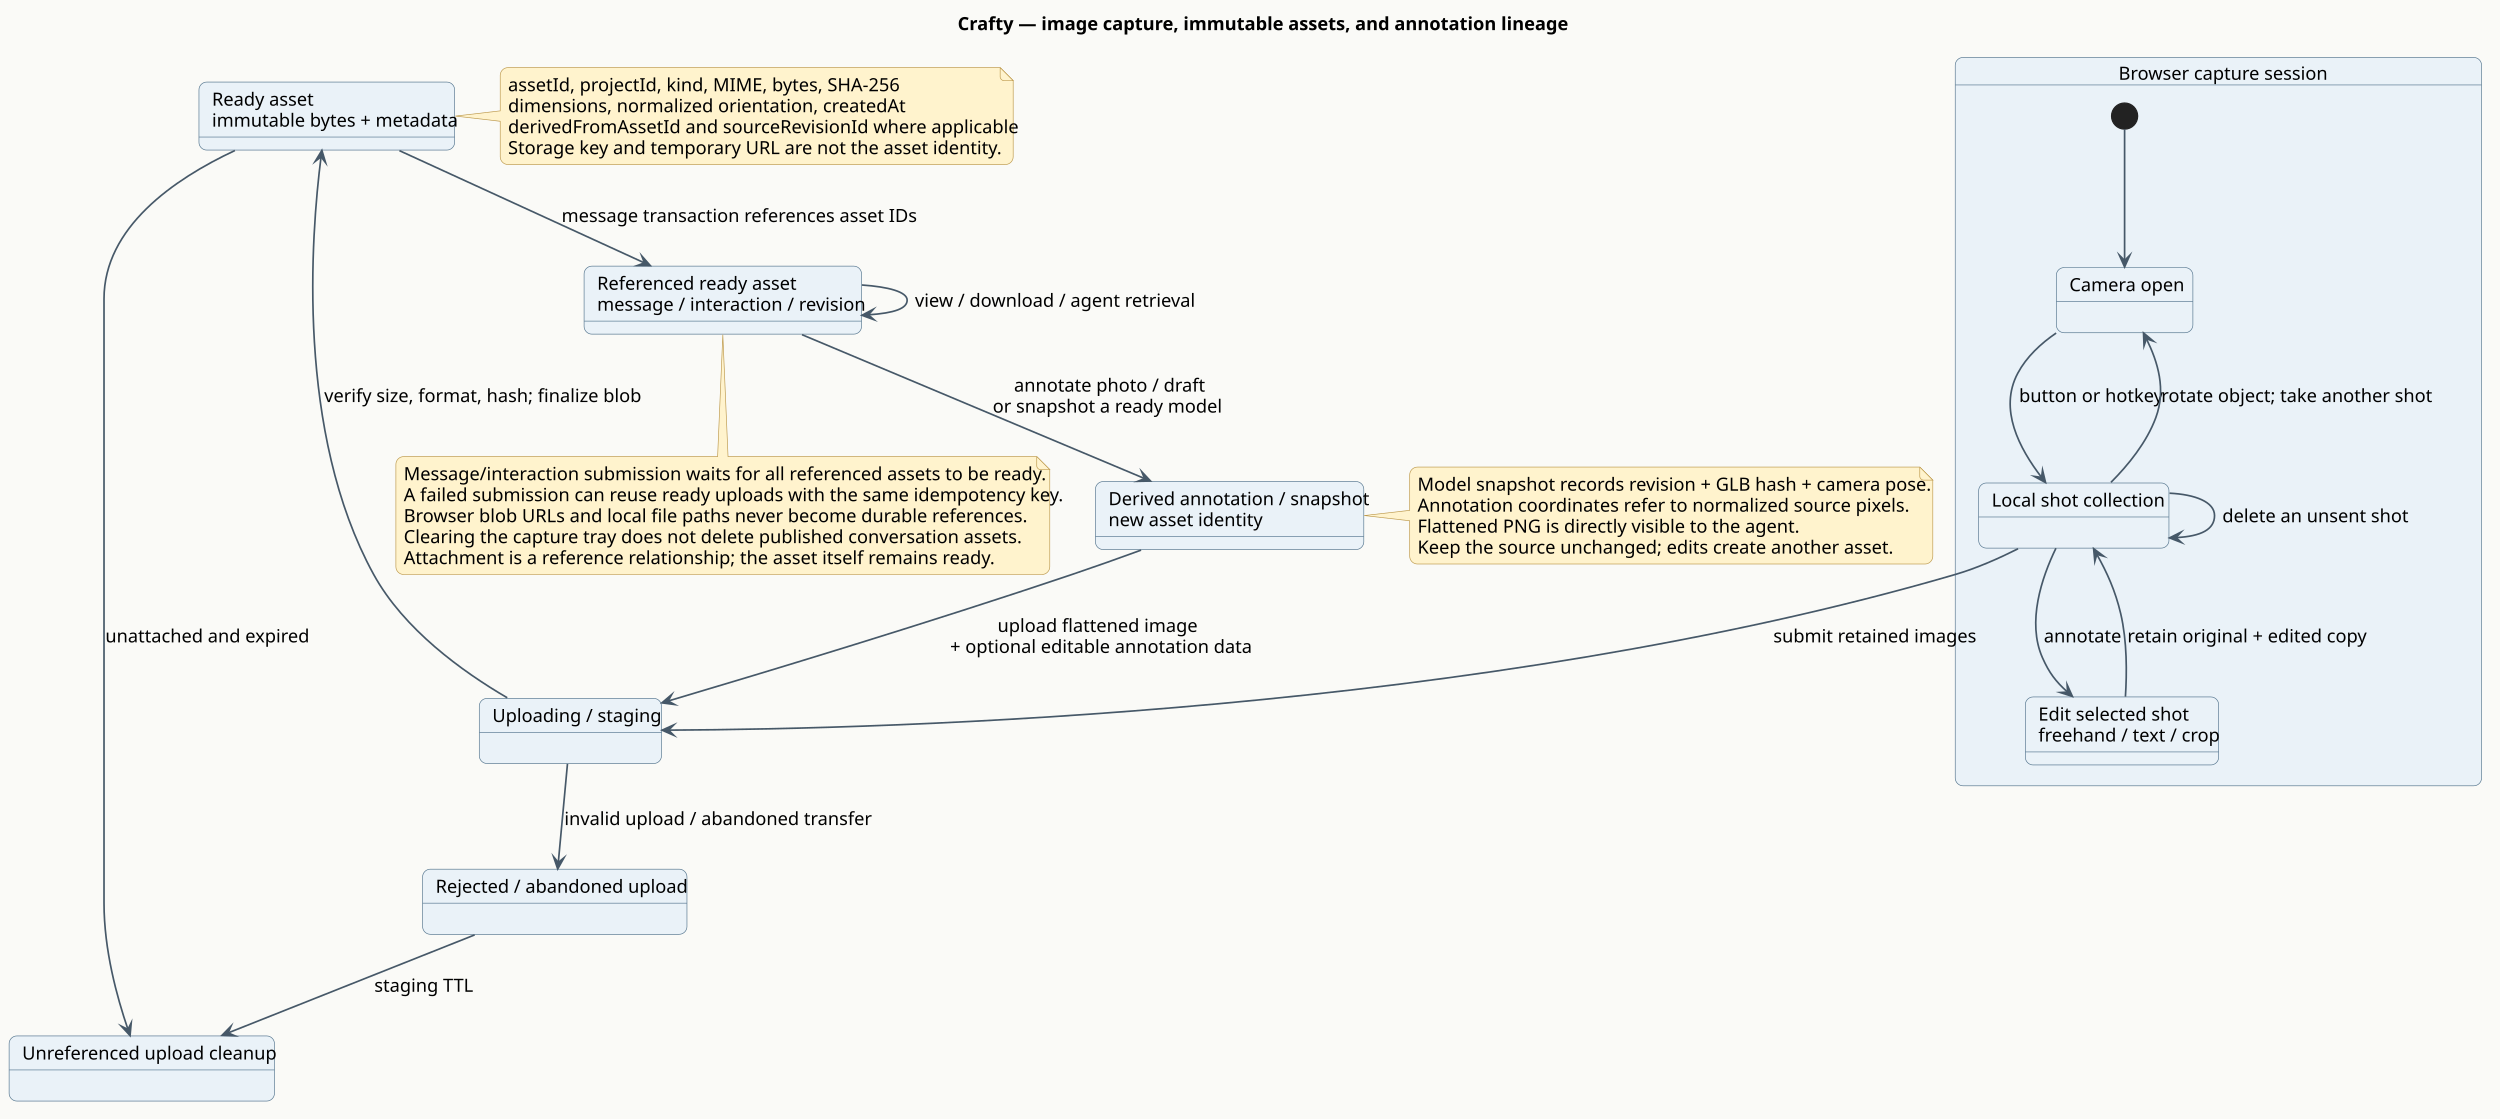
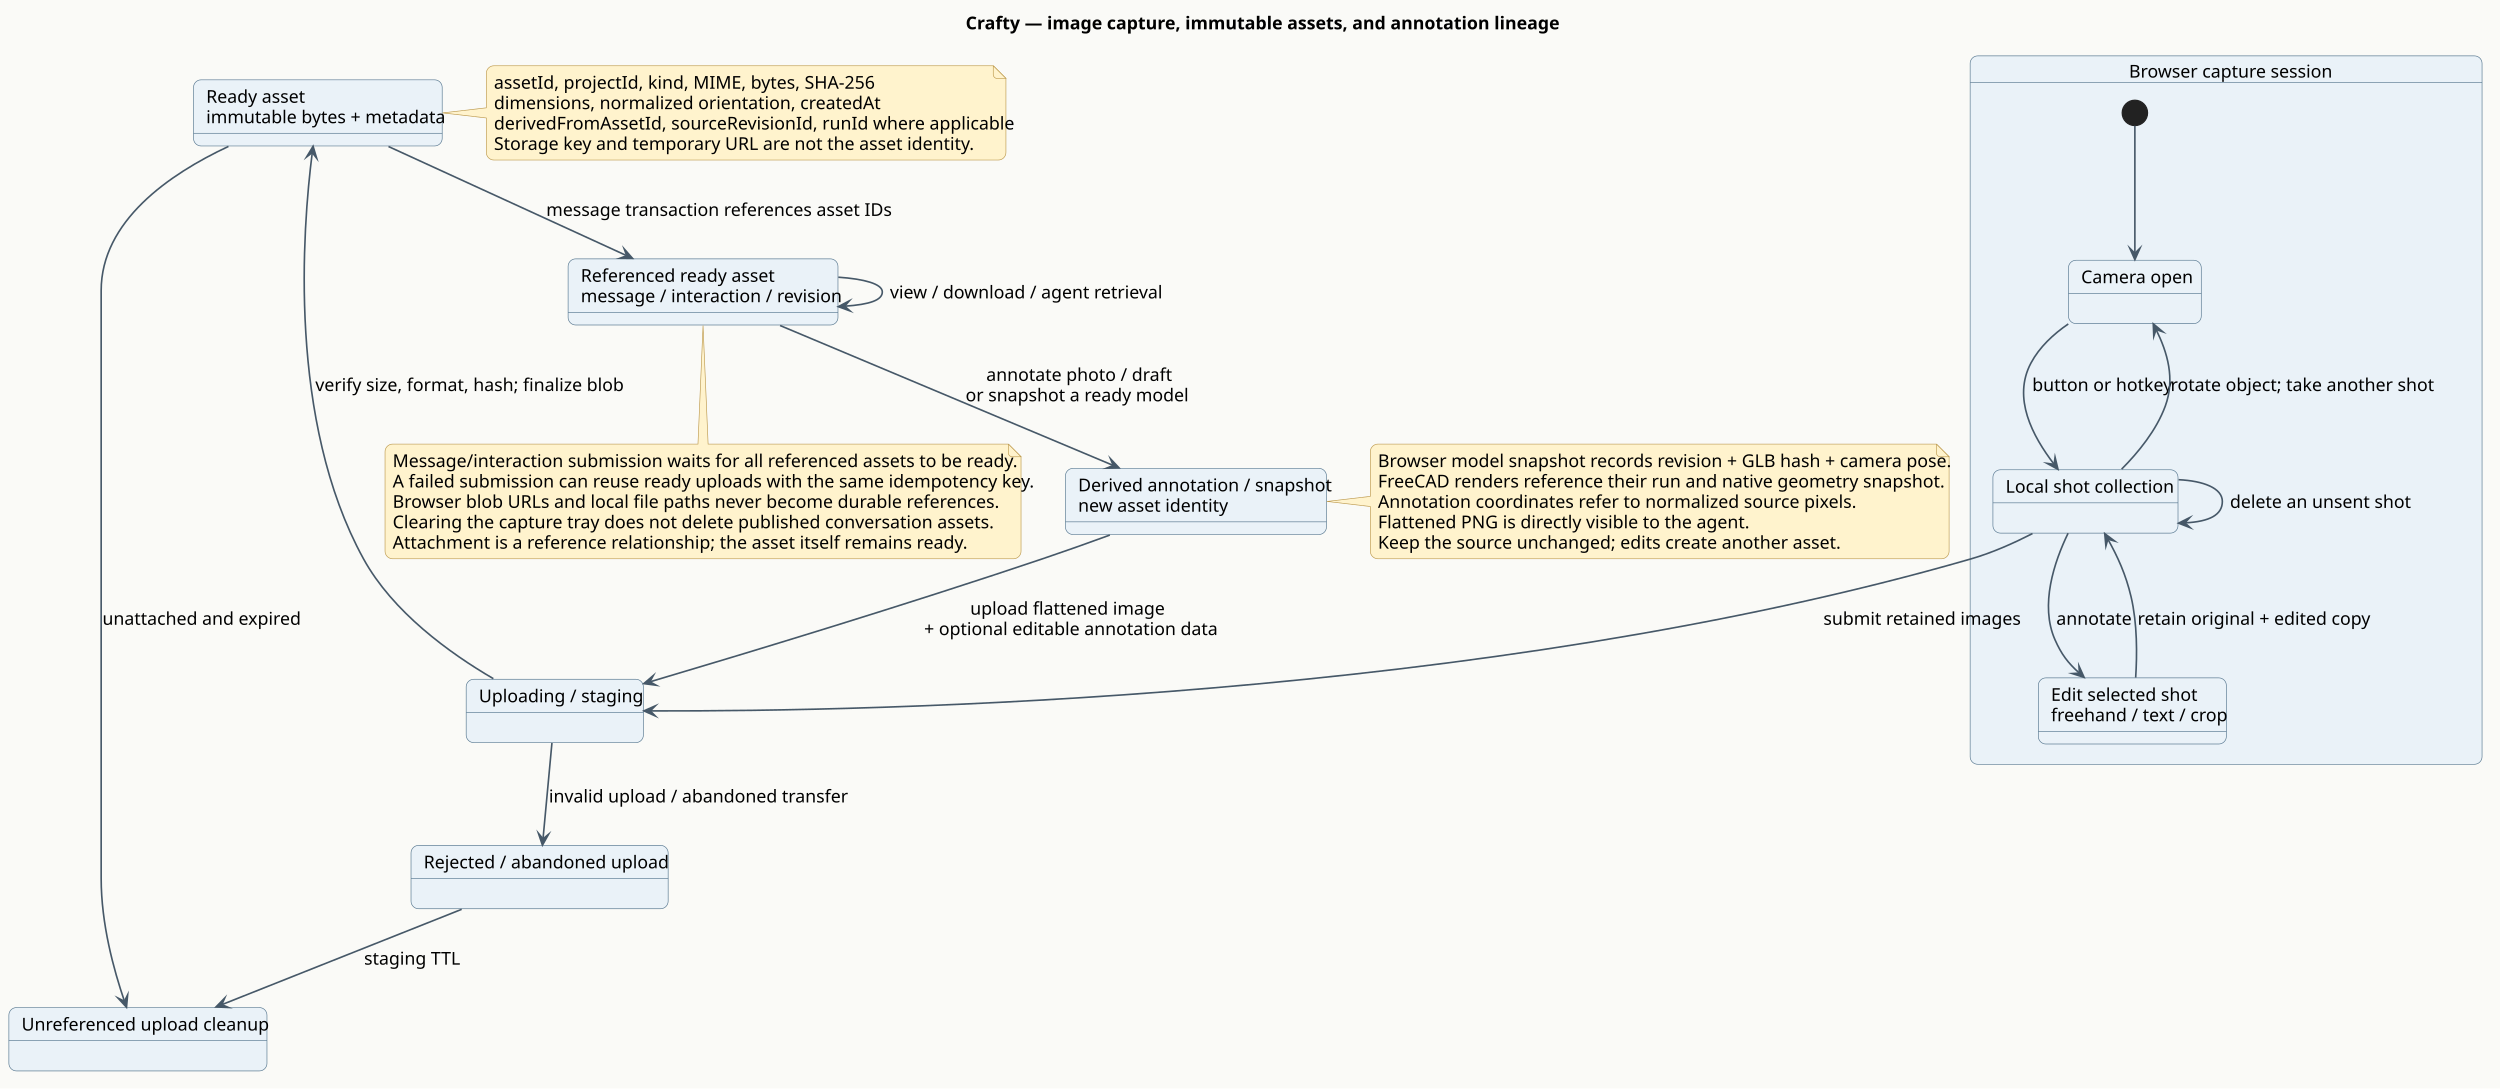
- <svg xmlns="http://www.w3.org/2000/svg" contentStyleType="text/css" data-diagram-type="STATE" height="859px" preserveAspectRatio="none" style="width:1919px;height:859px;background:#FAFAF7;" version="1.1" viewBox="0 0 1919 859" width="1919px" zoomAndPan="magnify">
+ <svg xmlns="http://www.w3.org/2000/svg" contentStyleType="text/css" data-diagram-type="STATE" height="859px" preserveAspectRatio="none" style="width:1973px;height:859px;background:#FAFAF7;" version="1.1" viewBox="0 0 1973 859" width="1973px" zoomAndPan="magnify">
  <defs />
  <g>
-     <rect fill="#FAFAF7" height="859" style="stroke:none;stroke-width:1;" width="1919" x="0" y="0" />
+     <rect fill="#FAFAF7" height="859" style="stroke:none;stroke-width:1;" width="1973" x="0" y="0" />
    <g class="title" data-source-line="2">
-       <text fill="#000000" font-family="sans-serif" font-size="14" font-weight="700" lengthAdjust="spacing" textLength="442.668" x="735.086" y="23.132">Crafty — image capture, immutable assets, and annotation lineage</text>
+       <text fill="#000000" font-family="sans-serif" font-size="14" font-weight="700" lengthAdjust="spacing" textLength="442.668" x="762.086" y="23.132">Crafty — image capture, immutable assets, and annotation lineage</text>
    </g>
    <g class="cluster" data-qualified-name="Capture" data-source-line="5" id="ent0001">
-       <path d="M1506.84,44.099 L1898.84,44.099 A6,6 0 0 1 1904.84,50.099 L1904.84,65.197 L1500.84,65.197 L1500.84,50.099 A6,6 0 0 1 1506.84,44.099" fill="#EAF2F8" />
-       <path d="M1500.84,65.197 L1904.84,65.197 L1904.84,597.179 A6,6 0 0 1 1898.84,603.179 L1506.84,603.179 A6,6 0 0 1 1500.84,597.179 L1500.84,65.197" fill="#EAF2F8" />
-       <rect fill="none" height="559.08" rx="6" ry="6" style="stroke:#53748D;stroke-width:0.5;" width="404" x="1500.84" y="44.099" />
-       <line style="stroke:#53748D;stroke-width:0.5;" x1="1500.84" x2="1904.84" y1="65.197" y2="65.197" />
-       <text fill="#000000" font-family="sans-serif" font-size="14" lengthAdjust="spacing" textLength="153.289" x="1626.196" y="61.23">Browser capture session</text>
+       <path d="M1560.84,44.099 L1952.84,44.099 A6,6 0 0 1 1958.84,50.099 L1958.84,65.197 L1554.84,65.197 L1554.84,50.099 A6,6 0 0 1 1560.84,44.099" fill="#EAF2F8" />
+       <path d="M1554.84,65.197 L1958.84,65.197 L1958.84,597.179 A6,6 0 0 1 1952.84,603.179 L1560.84,603.179 A6,6 0 0 1 1554.84,597.179 L1554.84,65.197" fill="#EAF2F8" />
+       <rect fill="none" height="559.08" rx="6" ry="6" style="stroke:#53748D;stroke-width:0.5;" width="404" x="1554.84" y="44.099" />
+       <line style="stroke:#53748D;stroke-width:0.5;" x1="1554.84" x2="1958.84" y1="65.197" y2="65.197" />
+       <text fill="#000000" font-family="sans-serif" font-size="14" lengthAdjust="spacing" textLength="153.289" x="1680.196" y="61.23">Browser capture session</text>
    </g>
    <g class="entity" data-qualified-name="Capture.Camera" data-source-line="7" id="ent0002">
-       <rect fill="#EAF2F8" height="50" rx="6" ry="6" style="stroke:#53748D;stroke-width:0.5;" width="104.827" x="1578.43" y="205.389" />
-       <line style="stroke:#53748D;stroke-width:0.5;" x1="1578.43" x2="1683.257" y1="231.487" y2="231.487" />
-       <text fill="#000000" font-family="sans-serif" font-size="14" lengthAdjust="spacing" textLength="84.827" x="1588.43" y="223.52">Camera open</text>
+       <rect fill="#EAF2F8" height="50" rx="6" ry="6" style="stroke:#53748D;stroke-width:0.5;" width="104.827" x="1632.43" y="205.389" />
+       <line style="stroke:#53748D;stroke-width:0.5;" x1="1632.43" x2="1737.257" y1="231.487" y2="231.487" />
+       <text fill="#000000" font-family="sans-serif" font-size="14" lengthAdjust="spacing" textLength="84.827" x="1642.43" y="223.52">Camera open</text>
    </g>
    <g class="entity" data-qualified-name="Capture.Shots" data-source-line="8" id="ent0003">
-       <rect fill="#EAF2F8" height="50" rx="6" ry="6" style="stroke:#53748D;stroke-width:0.5;" width="146.075" x="1518.81" y="370.739" />
-       <line style="stroke:#53748D;stroke-width:0.5;" x1="1518.81" x2="1664.885" y1="396.837" y2="396.837" />
-       <text fill="#000000" font-family="sans-serif" font-size="14" lengthAdjust="spacing" textLength="126.075" x="1528.81" y="388.87">Local shot collection</text>
+       <rect fill="#EAF2F8" height="50" rx="6" ry="6" style="stroke:#53748D;stroke-width:0.5;" width="146.075" x="1572.81" y="370.739" />
+       <line style="stroke:#53748D;stroke-width:0.5;" x1="1572.81" x2="1718.885" y1="396.837" y2="396.837" />
+       <text fill="#000000" font-family="sans-serif" font-size="14" lengthAdjust="spacing" textLength="126.075" x="1582.81" y="388.87">Local shot collection</text>
    </g>
    <g class="entity" data-qualified-name="Capture.Edit" data-source-line="9" id="ent0004">
-       <rect fill="#EAF2F8" height="52.197" rx="6" ry="6" style="stroke:#53748D;stroke-width:0.5;" width="148.406" x="1554.64" y="534.979" />
-       <line style="stroke:#53748D;stroke-width:0.5;" x1="1554.64" x2="1703.046" y1="577.176" y2="577.176" />
-       <text fill="#000000" font-family="sans-serif" font-size="14" lengthAdjust="spacing" textLength="110.51" x="1564.64" y="553.111">Edit selected shot</text>
-       <text fill="#000000" font-family="sans-serif" font-size="14" lengthAdjust="spacing" textLength="128.406" x="1564.64" y="569.209">freehand / text / crop</text>
+       <rect fill="#EAF2F8" height="52.197" rx="6" ry="6" style="stroke:#53748D;stroke-width:0.5;" width="148.406" x="1608.64" y="534.979" />
+       <line style="stroke:#53748D;stroke-width:0.5;" x1="1608.64" x2="1757.046" y1="577.176" y2="577.176" />
+       <text fill="#000000" font-family="sans-serif" font-size="14" lengthAdjust="spacing" textLength="110.51" x="1618.64" y="553.111">Edit selected shot</text>
+       <text fill="#000000" font-family="sans-serif" font-size="14" lengthAdjust="spacing" textLength="128.406" x="1618.64" y="569.209">freehand / text / crop</text>
    </g>
    <g class="start_entity" data-qualified-name="Capture..start.Capture" data-source-line="6" id="ent0011">
-       <ellipse cx="1630.84" cy="89.099" fill="#222222" rx="10" ry="10" style="stroke:#222222;stroke-width:1;" />
+       <ellipse cx="1684.84" cy="89.099" fill="#222222" rx="10" ry="10" style="stroke:#222222;stroke-width:1;" />
    </g>
    <g class="entity" data-qualified-name="Staging" data-source-line="17" id="ent0005">
      <rect fill="#EAF2F8" height="50" rx="6" ry="6" style="stroke:#53748D;stroke-width:0.5;" width="139.861" x="367.91" y="536.079" />
      <line style="stroke:#53748D;stroke-width:0.5;" x1="367.91" x2="507.771" y1="562.177" y2="562.177" />
      <text fill="#000000" font-family="sans-serif" font-size="14" lengthAdjust="spacing" textLength="119.861" x="377.91" y="554.211">Uploading / staging</text>
    </g>
    <g class="entity" data-qualified-name="Ready" data-source-line="18" id="ent0006">
      <rect fill="#EAF2F8" height="52.197" rx="6" ry="6" style="stroke:#53748D;stroke-width:0.5;" width="196.258" x="152.72" y="62.999" />
      <line style="stroke:#53748D;stroke-width:0.5;" x1="152.72" x2="348.978" y1="105.196" y2="105.196" />
      <text fill="#000000" font-family="sans-serif" font-size="14" lengthAdjust="spacing" textLength="77.82" x="162.72" y="81.13">Ready asset</text>
      <text fill="#000000" font-family="sans-serif" font-size="14" lengthAdjust="spacing" textLength="176.258" x="162.72" y="97.229">immutable bytes + metadata</text>
    </g>
    <g class="entity" data-qualified-name="Attached" data-source-line="19" id="ent0007">
      <rect fill="#EAF2F8" height="52.197" rx="6" ry="6" style="stroke:#53748D;stroke-width:0.5;" width="212.978" x="448.35" y="204.289" />
      <line style="stroke:#53748D;stroke-width:0.5;" x1="448.35" x2="661.328" y1="246.486" y2="246.486" />
      <text fill="#000000" font-family="sans-serif" font-size="14" lengthAdjust="spacing" textLength="148.641" x="458.35" y="222.421">Referenced ready asset</text>
      <text fill="#000000" font-family="sans-serif" font-size="14" lengthAdjust="spacing" textLength="192.978" x="458.35" y="238.519">message / interaction / revision</text>
    </g>
    <g class="entity" data-qualified-name="Derived" data-source-line="20" id="ent0008">
      <rect fill="#EAF2F8" height="52.197" rx="6" ry="6" style="stroke:#53748D;stroke-width:0.5;" width="206.013" x="840.84" y="369.639" />
      <line style="stroke:#53748D;stroke-width:0.5;" x1="840.84" x2="1046.853" y1="411.836" y2="411.836" />
      <text fill="#000000" font-family="sans-serif" font-size="14" lengthAdjust="spacing" textLength="186.013" x="850.84" y="387.771">Derived annotation / snapshot</text>
      <text fill="#000000" font-family="sans-serif" font-size="14" lengthAdjust="spacing" textLength="111.282" x="850.84" y="403.869">new asset identity</text>
    </g>
    <g class="entity" data-qualified-name="Rejected" data-source-line="21" id="ent0009">
      <rect fill="#EAF2F8" height="50" rx="6" ry="6" style="stroke:#53748D;stroke-width:0.5;" width="202.93" x="324.38" y="667.179" />
      <line style="stroke:#53748D;stroke-width:0.5;" x1="324.38" x2="527.31" y1="693.277" y2="693.277" />
      <text fill="#000000" font-family="sans-serif" font-size="14" lengthAdjust="spacing" textLength="182.93" x="334.38" y="685.311">Rejected / abandoned upload</text>
    </g>
    <g class="entity" data-qualified-name="Cleanup" data-source-line="22" id="ent0010">
      <rect fill="#EAF2F8" height="50" rx="6" ry="6" style="stroke:#53748D;stroke-width:0.5;" width="203.689" x="7" y="795.179" />
      <line style="stroke:#53748D;stroke-width:0.5;" x1="7" x2="210.689" y1="821.277" y2="821.277" />
      <text fill="#000000" font-family="sans-serif" font-size="14" lengthAdjust="spacing" textLength="183.689" x="17" y="813.311">Unreferenced upload cleanup</text>
    </g>
    <g class="entity" data-qualified-name="GMN27" data-source-line="35" id="ent0028">
-       <path d="M383.97,57.899 L383.97,85.099 L349.46,89.099 L383.97,93.099 L383.97,120.293 A6,6 0 0 0 389.97,126.293 L771.72,126.293 A6,6 0 0 0 777.72,120.293 L777.72,61.899 L767.72,51.899 L389.97,51.899 A6,6 0 0 0 383.97,57.899" fill="#FFF3CD" style="stroke:#BC984A;stroke-width:0.5;" />
-       <path d="M767.72,51.899 L767.72,58.899 A3,3 0 0 0 770.72,61.899 L777.72,61.899 L767.72,51.899" fill="#FFF3CD" style="stroke:#BC984A;stroke-width:0.5;" />
-       <text fill="#000000" font-family="sans-serif" font-size="14" lengthAdjust="spacing" textLength="290.233" x="389.97" y="70.031">assetId, projectId, kind, MIME, bytes, SHA-256</text>
-       <text fill="#000000" font-family="sans-serif" font-size="14" lengthAdjust="spacing" textLength="284.04" x="389.97" y="86.129">dimensions, normalized orientation, createdAt</text>
-       <text fill="#000000" font-family="sans-serif" font-size="14" lengthAdjust="spacing" textLength="372.75" x="389.97" y="102.228">derivedFromAssetId and sourceRevisionId where applicable</text>
-       <text fill="#000000" font-family="sans-serif" font-size="14" lengthAdjust="spacing" textLength="361.081" x="389.97" y="118.326">Storage key and temporary URL are not the asset identity.</text>
+       <path d="M383.8,57.899 L383.8,85.099 L349.21,89.099 L383.8,93.099 L383.8,120.293 A6,6 0 0 0 389.8,126.293 L787.881,126.293 A6,6 0 0 0 793.881,120.293 L793.881,61.899 L783.881,51.899 L389.8,51.899 A6,6 0 0 0 383.8,57.899" fill="#FFF3CD" style="stroke:#BC984A;stroke-width:0.5;" />
+       <path d="M783.881,51.899 L783.881,58.899 A3,3 0 0 0 786.881,61.899 L793.881,61.899 L783.881,51.899" fill="#FFF3CD" style="stroke:#BC984A;stroke-width:0.5;" />
+       <text fill="#000000" font-family="sans-serif" font-size="14" lengthAdjust="spacing" textLength="290.233" x="389.8" y="70.031">assetId, projectId, kind, MIME, bytes, SHA-256</text>
+       <text fill="#000000" font-family="sans-serif" font-size="14" lengthAdjust="spacing" textLength="284.04" x="389.8" y="86.129">dimensions, normalized orientation, createdAt</text>
+       <text fill="#000000" font-family="sans-serif" font-size="14" lengthAdjust="spacing" textLength="389.081" x="389.8" y="102.228">derivedFromAssetId, sourceRevisionId, runId where applicable</text>
+       <text fill="#000000" font-family="sans-serif" font-size="14" lengthAdjust="spacing" textLength="361.081" x="389.8" y="118.326">Storage key and temporary URL are not the asset identity.</text>
    </g>
    <g class="entity" data-qualified-name="GMN30" data-source-line="41" id="ent0031">
-       <path d="M1082.08,364.539 L1082.08,391.739 L1047.13,395.739 L1082.08,399.739 L1082.08,426.933 A6,6 0 0 0 1088.08,432.933 L1477.616,432.933 A6,6 0 0 0 1483.616,426.933 L1483.616,368.539 L1473.616,358.539 L1088.08,358.539 A6,6 0 0 0 1082.08,364.539" fill="#FFF3CD" style="stroke:#BC984A;stroke-width:0.5;" />
-       <path d="M1473.616,358.539 L1473.616,365.539 A3,3 0 0 0 1476.616,368.539 L1483.616,368.539 L1473.616,358.539" fill="#FFF3CD" style="stroke:#BC984A;stroke-width:0.5;" />
-       <text fill="#000000" font-family="sans-serif" font-size="14" lengthAdjust="spacing" textLength="380.536" x="1088.08" y="376.671">Model snapshot records revision + GLB hash + camera pose.</text>
-       <text fill="#000000" font-family="sans-serif" font-size="14" lengthAdjust="spacing" textLength="353.302" x="1088.08" y="392.769">Annotation coordinates refer to normalized source pixels.</text>
-       <text fill="#000000" font-family="sans-serif" font-size="14" lengthAdjust="spacing" textLength="279.357" x="1088.08" y="408.868">Flattened PNG is directly visible to the agent.</text>
-       <text fill="#000000" font-family="sans-serif" font-size="14" lengthAdjust="spacing" textLength="347.901" x="1088.08" y="424.966">Keep the source unchanged; edits create another asset.</text>
+       <path d="M1081.46,356.489 L1081.46,391.739 L1047.14,395.739 L1081.46,399.739 L1081.46,434.982 A6,6 0 0 0 1087.46,440.982 L1532.23,440.982 A6,6 0 0 0 1538.23,434.982 L1538.23,360.489 L1528.23,350.489 L1087.46,350.489 A6,6 0 0 0 1081.46,356.489" fill="#FFF3CD" style="stroke:#BC984A;stroke-width:0.5;" />
+       <path d="M1528.23,350.489 L1528.23,357.489 A3,3 0 0 0 1531.23,360.489 L1538.23,360.489 L1528.23,350.489" fill="#FFF3CD" style="stroke:#BC984A;stroke-width:0.5;" />
+       <text fill="#000000" font-family="sans-serif" font-size="14" lengthAdjust="spacing" textLength="435.771" x="1087.46" y="368.62">Browser model snapshot records revision + GLB hash + camera pose.</text>
+       <text fill="#000000" font-family="sans-serif" font-size="14" lengthAdjust="spacing" textLength="423.329" x="1087.46" y="384.719">FreeCAD renders reference their run and native geometry snapshot.</text>
+       <text fill="#000000" font-family="sans-serif" font-size="14" lengthAdjust="spacing" textLength="353.302" x="1087.46" y="400.818">Annotation coordinates refer to normalized source pixels.</text>
+       <text fill="#000000" font-family="sans-serif" font-size="14" lengthAdjust="spacing" textLength="279.357" x="1087.46" y="416.916">Flattened PNG is directly visible to the agent.</text>
+       <text fill="#000000" font-family="sans-serif" font-size="14" lengthAdjust="spacing" textLength="347.901" x="1087.46" y="433.015">Keep the source unchanged; edits create another asset.</text>
    </g>
-     <g class="entity" data-qualified-name="GMN33" data-source-line="47" id="ent0034">
+     <g class="entity" data-qualified-name="GMN33" data-source-line="48" id="ent0034">
      <path d="M303.88,356.489 L303.88,434.982 A6,6 0 0 0 309.88,440.982 L799.802,440.982 A6,6 0 0 0 805.802,434.982 L805.802,360.489 L795.802,350.489 L558.84,350.489 L554.84,256.909 L550.84,350.489 L309.88,350.489 A6,6 0 0 0 303.88,356.489" fill="#FFF3CD" style="stroke:#BC984A;stroke-width:0.5;" />
      <path d="M795.802,350.489 L795.802,357.489 A3,3 0 0 0 798.802,360.489 L805.802,360.489 L795.802,350.489" fill="#FFF3CD" style="stroke:#BC984A;stroke-width:0.5;" />
      <text fill="#000000" font-family="sans-serif" font-size="14" lengthAdjust="spacing" textLength="466.115" x="309.88" y="368.62">Message/interaction submission waits for all referenced assets to be ready.</text>
      <text fill="#000000" font-family="sans-serif" font-size="14" lengthAdjust="spacing" textLength="480.922" x="309.88" y="384.719">A failed submission can reuse ready uploads with the same idempotency key.</text>
      <text fill="#000000" font-family="sans-serif" font-size="14" lengthAdjust="spacing" textLength="457.577" x="309.88" y="400.818">Browser blob URLs and local file paths never become durable references.</text>
      <text fill="#000000" font-family="sans-serif" font-size="14" lengthAdjust="spacing" textLength="448.273" x="309.88" y="416.916">Clearing the capture tray does not delete published conversation assets.</text>
      <text fill="#000000" font-family="sans-serif" font-size="14" lengthAdjust="spacing" textLength="428.764" x="309.88" y="433.015">Attachment is a reference relationship; the asset itself remains ready.</text>
    </g>
    <g class="link" data-entity-1="ent0011" data-entity-2="ent0002" data-link-type="dependency" data-source-line="6" id="lnk12">
-       <path d="M1630.84,99.229 C1630.84,120.419 1630.84,168.459 1630.84,199.909" fill="none" id="*start*Capture-to-Camera" style="stroke:#465868;stroke-width:1.3;" />
-       <polygon fill="#465868" points="1630.84,204.909,1634.84,195.909,1630.84,199.909,1626.84,195.909,1630.84,204.909" style="stroke:#465868;stroke-width:1.3;stroke-linejoin:miter;stroke-miterlimit:10;" />
+       <path d="M1684.84,99.229 C1684.84,120.419 1684.84,168.459 1684.84,199.909" fill="none" id="*start*Capture-to-Camera" style="stroke:#465868;stroke-width:1.3;" />
+       <polygon fill="#465868" points="1684.84,204.909,1688.84,195.909,1684.84,199.909,1680.84,195.909,1684.84,204.909" style="stroke:#465868;stroke-width:1.3;stroke-linejoin:miter;stroke-miterlimit:10;" />
    </g>
    <g class="link" data-entity-1="ent0002" data-entity-2="ent0003" data-link-type="dependency" data-source-line="10" id="lnk13">
-       <path d="M1578.29,255.659 C1566.51,263.719 1555.54,273.929 1548.84,286.489 C1534.11,314.149 1549.937,344.031 1567.117,366.431" fill="none" id="Camera-to-Shots" style="stroke:#465868;stroke-width:1.3;" />
-       <polygon fill="#465868" points="1570.16,370.399,1567.857,360.823,1567.117,366.431,1561.509,365.692,1570.16,370.399" style="stroke:#465868;stroke-width:1.3;stroke-linejoin:miter;stroke-miterlimit:10;" />
-       <text fill="#000000" font-family="sans-serif" font-size="14" lengthAdjust="spacing" textLength="100.399" x="1549.84" y="308.62">button or hotkey</text>
+       <path d="M1632.29,255.659 C1620.51,263.719 1609.54,273.929 1602.84,286.489 C1588.11,314.149 1603.937,344.031 1621.117,366.431" fill="none" id="Camera-to-Shots" style="stroke:#465868;stroke-width:1.3;" />
+       <polygon fill="#465868" points="1624.16,370.399,1621.857,360.823,1621.117,366.431,1615.509,365.692,1624.16,370.399" style="stroke:#465868;stroke-width:1.3;stroke-linejoin:miter;stroke-miterlimit:10;" />
+       <text fill="#000000" font-family="sans-serif" font-size="14" lengthAdjust="spacing" textLength="100.399" x="1603.84" y="308.62">button or hotkey</text>
    </g>
    <g class="link" data-entity-1="ent0003" data-entity-2="ent0002" data-link-type="dependency" data-source-line="11" id="lnk14">
-       <path d="M1620.37,370.259 C1633.57,357.039 1647.85,339.529 1654.84,320.489 C1662.74,298.979 1656.536,278.181 1647.576,260.061" fill="none" id="Shots-to-Camera" style="stroke:#465868;stroke-width:1.3;" />
-       <polygon fill="#465868" points="1645.36,255.579,1645.764,265.419,1647.576,260.061,1652.935,261.873,1645.36,255.579" style="stroke:#465868;stroke-width:1.3;stroke-linejoin:miter;stroke-miterlimit:10;" />
-       <text fill="#000000" font-family="sans-serif" font-size="14" lengthAdjust="spacing" textLength="193.013" x="1658.98" y="308.62">rotate object; take another shot</text>
+       <path d="M1674.37,370.259 C1687.57,357.039 1701.85,339.529 1708.84,320.489 C1716.74,298.979 1710.536,278.181 1701.576,260.061" fill="none" id="Shots-to-Camera" style="stroke:#465868;stroke-width:1.3;" />
+       <polygon fill="#465868" points="1699.36,255.579,1699.764,265.419,1701.576,260.061,1706.935,261.873,1699.36,255.579" style="stroke:#465868;stroke-width:1.3;stroke-linejoin:miter;stroke-miterlimit:10;" />
+       <text fill="#000000" font-family="sans-serif" font-size="14" lengthAdjust="spacing" textLength="193.013" x="1712.98" y="308.62">rotate object; take another shot</text>
    </g>
    <g class="link" data-entity-1="ent0003" data-entity-2="ent0003" data-link-type="dependency" data-source-line="12" id="lnk15">
-       <path d="M1665.32,378.579 C1684.97,379.519 1699.88,385.239 1699.88,395.739 C1699.88,406.229 1689.964,411.71 1670.314,412.65" fill="none" id="Shots-to-Shots" style="stroke:#465868;stroke-width:1.3;" />
-       <polygon fill="#465868" points="1665.32,412.889,1674.501,416.454,1670.314,412.65,1674.119,408.463,1665.32,412.889" style="stroke:#465868;stroke-width:1.3;stroke-linejoin:miter;stroke-miterlimit:10;" />
-       <text fill="#000000" font-family="sans-serif" font-size="14" lengthAdjust="spacing" textLength="133.882" x="1705.88" y="400.87">delete an unsent shot</text>
+       <path d="M1719.32,378.579 C1738.97,379.519 1753.88,385.239 1753.88,395.739 C1753.88,406.229 1743.964,411.71 1724.314,412.65" fill="none" id="Shots-to-Shots" style="stroke:#465868;stroke-width:1.3;" />
+       <polygon fill="#465868" points="1719.32,412.889,1728.501,416.454,1724.314,412.65,1728.119,408.463,1719.32,412.889" style="stroke:#465868;stroke-width:1.3;stroke-linejoin:miter;stroke-miterlimit:10;" />
+       <text fill="#000000" font-family="sans-serif" font-size="14" lengthAdjust="spacing" textLength="133.882" x="1759.88" y="400.87">delete an unsent shot</text>
    </g>
    <g class="link" data-entity-1="ent0003" data-entity-2="ent0004" data-link-type="dependency" data-source-line="13" id="lnk16">
-       <path d="M1578.14,420.819 C1567.23,443.349 1555.65,477.539 1567.84,504.979 C1572.89,516.329 1577.822,522.996 1587.052,531.246" fill="none" id="Shots-to-Edit" style="stroke:#465868;stroke-width:1.3;" />
-       <polygon fill="#465868" points="1590.78,534.579,1586.736,525.599,1587.052,531.246,1581.404,531.563,1590.78,534.579" style="stroke:#465868;stroke-width:1.3;stroke-linejoin:miter;stroke-miterlimit:10;" />
-       <text fill="#000000" font-family="sans-serif" font-size="14" lengthAdjust="spacing" textLength="54.496" x="1568.84" y="493.111">annotate</text>
+       <path d="M1632.14,420.819 C1621.23,443.349 1609.65,477.539 1621.84,504.979 C1626.89,516.329 1631.822,522.996 1641.052,531.246" fill="none" id="Shots-to-Edit" style="stroke:#465868;stroke-width:1.3;" />
+       <polygon fill="#465868" points="1644.78,534.579,1640.736,525.599,1641.052,531.246,1635.404,531.563,1644.78,534.579" style="stroke:#465868;stroke-width:1.3;stroke-linejoin:miter;stroke-miterlimit:10;" />
+       <text fill="#000000" font-family="sans-serif" font-size="14" lengthAdjust="spacing" textLength="54.496" x="1622.84" y="493.111">annotate</text>
    </g>
    <g class="link" data-entity-1="ent0004" data-entity-2="ent0003" data-link-type="dependency" data-source-line="14" id="lnk17">
-       <path d="M1631.47,534.759 C1632.64,516.729 1632.81,492.059 1627.84,470.979 C1623.71,453.409 1617.366,439.509 1609.506,425.499" fill="none" id="Edit-to-Shots" style="stroke:#465868;stroke-width:1.3;" />
-       <polygon fill="#465868" points="1607.06,421.139,1607.975,430.945,1609.506,425.499,1614.952,427.031,1607.06,421.139" style="stroke:#465868;stroke-width:1.3;stroke-linejoin:miter;stroke-miterlimit:10;" />
-       <text fill="#000000" font-family="sans-serif" font-size="14" lengthAdjust="spacing" textLength="171.609" x="1632.99" y="493.111">retain original + edited copy</text>
+       <path d="M1685.47,534.759 C1686.64,516.729 1686.81,492.059 1681.84,470.979 C1677.71,453.409 1671.366,439.509 1663.506,425.499" fill="none" id="Edit-to-Shots" style="stroke:#465868;stroke-width:1.3;" />
+       <polygon fill="#465868" points="1661.06,421.139,1661.975,430.945,1663.506,425.499,1668.952,427.031,1661.06,421.139" style="stroke:#465868;stroke-width:1.3;stroke-linejoin:miter;stroke-miterlimit:10;" />
+       <text fill="#000000" font-family="sans-serif" font-size="14" lengthAdjust="spacing" textLength="171.609" x="1686.99" y="493.111">retain original + edited copy</text>
    </g>
    <g class="link" data-entity-1="ent0003" data-entity-2="ent0005" data-link-type="dependency" data-source-line="24" id="lnk18">
-       <path d="M1549.07,421.209 C1534.23,428.689 1517.2,436.199 1500.84,440.979 C1138.33,546.919 685.92,559.676 513.18,560.456" fill="none" id="Shots-to-Staging" style="stroke:#465868;stroke-width:1.3;" />
-       <polygon fill="#465868" points="508.18,560.479,517.198,564.438,513.18,560.456,517.162,556.438,508.18,560.479" style="stroke:#465868;stroke-width:1.3;stroke-linejoin:miter;stroke-miterlimit:10;" />
-       <text fill="#000000" font-family="sans-serif" font-size="14" lengthAdjust="spacing" textLength="144.737" x="1361.2" y="493.111">submit retained images</text>
+       <path d="M1604.04,421.079 C1589.27,428.649 1572.24,436.239 1555.84,440.979 C1171.92,552.019 691.95,561.646 513.16,561.036" fill="none" id="Shots-to-Staging" style="stroke:#465868;stroke-width:1.3;" />
+       <polygon fill="#465868" points="508.16,561.019,517.146,565.049,513.16,561.036,517.174,557.049,508.16,561.019" style="stroke:#465868;stroke-width:1.3;stroke-linejoin:miter;stroke-miterlimit:10;" />
+       <text fill="#000000" font-family="sans-serif" font-size="14" lengthAdjust="spacing" textLength="144.737" x="1439.01" y="493.111">submit retained images</text>
    </g>
    <g class="link" data-entity-1="ent0005" data-entity-2="ent0006" data-link-type="dependency" data-source-line="25" id="lnk19">
      <path d="M389.36,535.619 C354.58,515.309 309.92,482.969 286.84,440.979 C227.11,332.309 238.717,180.968 246.447,120.388" fill="none" id="Staging-to-Ready" style="stroke:#465868;stroke-width:1.3;" />
      <polygon fill="#465868" points="247.08,115.429,241.973,123.85,246.447,120.388,249.909,124.862,247.08,115.429" style="stroke:#465868;stroke-width:1.3;stroke-linejoin:miter;stroke-miterlimit:10;" />
      <text fill="#000000" font-family="sans-serif" font-size="14" lengthAdjust="spacing" textLength="229.544" x="248.85" y="308.62">verify size, format, hash; finalize blob</text>
    </g>
    <g class="link" data-entity-1="ent0005" data-entity-2="ent0009" data-link-type="dependency" data-source-line="26" id="lnk20">
      <path d="M435.59,586.359 C433.44,609.439 430.692,638.98 428.552,662.03" fill="none" id="Staging-to-Rejected" style="stroke:#465868;stroke-width:1.3;" />
      <polygon fill="#465868" points="428.09,667.009,432.905,658.417,428.552,662.03,424.939,657.677,428.09,667.009" style="stroke:#465868;stroke-width:1.3;stroke-linejoin:miter;stroke-miterlimit:10;" />
      <text fill="#000000" font-family="sans-serif" font-size="14" lengthAdjust="spacing" textLength="218.716" x="433.2" y="633.311">invalid upload / abandoned transfer</text>
    </g>
    <g class="link" data-entity-1="ent0009" data-entity-2="ent0010" data-link-type="dependency" data-source-line="27" id="lnk21">
      <path d="M364.35,717.619 C308.44,739.839 231.026,770.611 175.086,792.851" fill="none" id="Rejected-to-Cleanup" style="stroke:#465868;stroke-width:1.3;" />
      <polygon fill="#465868" points="170.44,794.699,180.281,795.091,175.086,792.851,177.326,787.657,170.44,794.699" style="stroke:#465868;stroke-width:1.3;stroke-linejoin:miter;stroke-miterlimit:10;" />
      <text fill="#000000" font-family="sans-serif" font-size="14" lengthAdjust="spacing" textLength="73.924" x="287.32" y="761.311">staging TTL</text>
    </g>
    <g class="link" data-entity-1="ent0006" data-entity-2="ent0007" data-link-type="dependency" data-source-line="28" id="lnk22">
      <path d="M306.6,115.639 C361.37,140.739 439.904,176.726 494.635,201.806" fill="none" id="Ready-to-Attached" style="stroke:#465868;stroke-width:1.3;" />
      <polygon fill="#465868" points="499.18,203.889,492.664,196.503,494.635,201.806,489.332,203.776,499.18,203.889" style="stroke:#465868;stroke-width:1.3;stroke-linejoin:miter;stroke-miterlimit:10;" />
      <text fill="#000000" font-family="sans-serif" font-size="14" lengthAdjust="spacing" textLength="261.454" x="431.07" y="170.421">message transaction references asset IDs</text>
    </g>
    <g class="link" data-entity-1="ent0006" data-entity-2="ent0010" data-link-type="dependency" data-source-line="29" id="lnk23">
      <path d="M180.3,115.549 C133.2,137.589 79.84,174.639 79.84,229.389 C79.84,229.389 79.84,229.389 79.84,693.179 C79.84,729.319 89.702,765.104 98.222,790.194" fill="none" id="Ready-to-Cleanup" style="stroke:#465868;stroke-width:1.3;" />
      <polygon fill="#465868" points="99.83,794.929,100.724,785.12,98.222,790.194,93.148,787.693,99.83,794.929" style="stroke:#465868;stroke-width:1.3;stroke-linejoin:miter;stroke-miterlimit:10;" />
      <text fill="#000000" font-family="sans-serif" font-size="14" lengthAdjust="spacing" textLength="146.337" x="80.84" y="493.111">unattached and expired</text>
    </g>
    <g class="link" data-entity-1="ent0007" data-entity-2="ent0008" data-link-type="dependency" data-source-line="30" id="lnk24">
      <path d="M615.63,256.909 C688.6,287.559 805.63,336.703 878.56,367.323" fill="none" id="Attached-to-Derived" style="stroke:#465868;stroke-width:1.3;" />
      <polygon fill="#465868" points="883.17,369.259,876.42,362.086,878.56,367.323,873.323,369.463,883.17,369.259" style="stroke:#465868;stroke-width:1.3;stroke-linejoin:miter;stroke-miterlimit:10;" />
      <text fill="#000000" font-family="sans-serif" font-size="14" lengthAdjust="spacing" textLength="133.102" x="778.341" y="300.62">annotate photo / draft</text>
      <text fill="#000000" font-family="sans-serif" font-size="14" lengthAdjust="spacing" textLength="165.765" x="762.01" y="316.719">or snapshot a ready model</text>
    </g>
    <g class="link" data-entity-1="ent0008" data-entity-2="ent0005" data-link-type="dependency" data-source-line="31" id="lnk25">
      <path d="M875.9,422.259 C858.66,428.559 840.12,435.159 822.84,440.979 C713.62,477.819 590.324,515.149 512.884,538.088" fill="none" id="Derived-to-Staging" style="stroke:#465868;stroke-width:1.3;" />
      <polygon fill="#465868" points="508.09,539.509,517.856,540.788,512.884,538.088,515.583,533.117,508.09,539.509" style="stroke:#465868;stroke-width:1.3;stroke-linejoin:miter;stroke-miterlimit:10;" />
      <text fill="#000000" font-family="sans-serif" font-size="14" lengthAdjust="spacing" textLength="141.661" x="765.688" y="485.111">upload flattened image</text>
      <text fill="#000000" font-family="sans-serif" font-size="14" lengthAdjust="spacing" textLength="214.457" x="729.29" y="501.209">+ optional editable annotation data</text>
    </g>
    <g class="link" data-entity-1="ent0007" data-entity-2="ent0007" data-link-type="dependency" data-source-line="32" id="lnk26">
      <path d="M661.59,218.769 C681.94,220.159 696.33,224.029 696.33,230.389 C696.33,236.749 686.928,240.278 666.578,241.668" fill="none" id="Attached-to-Attached" style="stroke:#465868;stroke-width:1.3;" />
      <polygon fill="#465868" points="661.59,242.009,670.842,245.386,666.578,241.668,670.297,237.405,661.59,242.009" style="stroke:#465868;stroke-width:1.3;stroke-linejoin:miter;stroke-miterlimit:10;" />
      <text fill="#000000" font-family="sans-serif" font-size="14" lengthAdjust="spacing" textLength="199.999" x="702.33" y="235.52">view / download / agent retrieval</text>
    </g>
  </g>
</svg>
